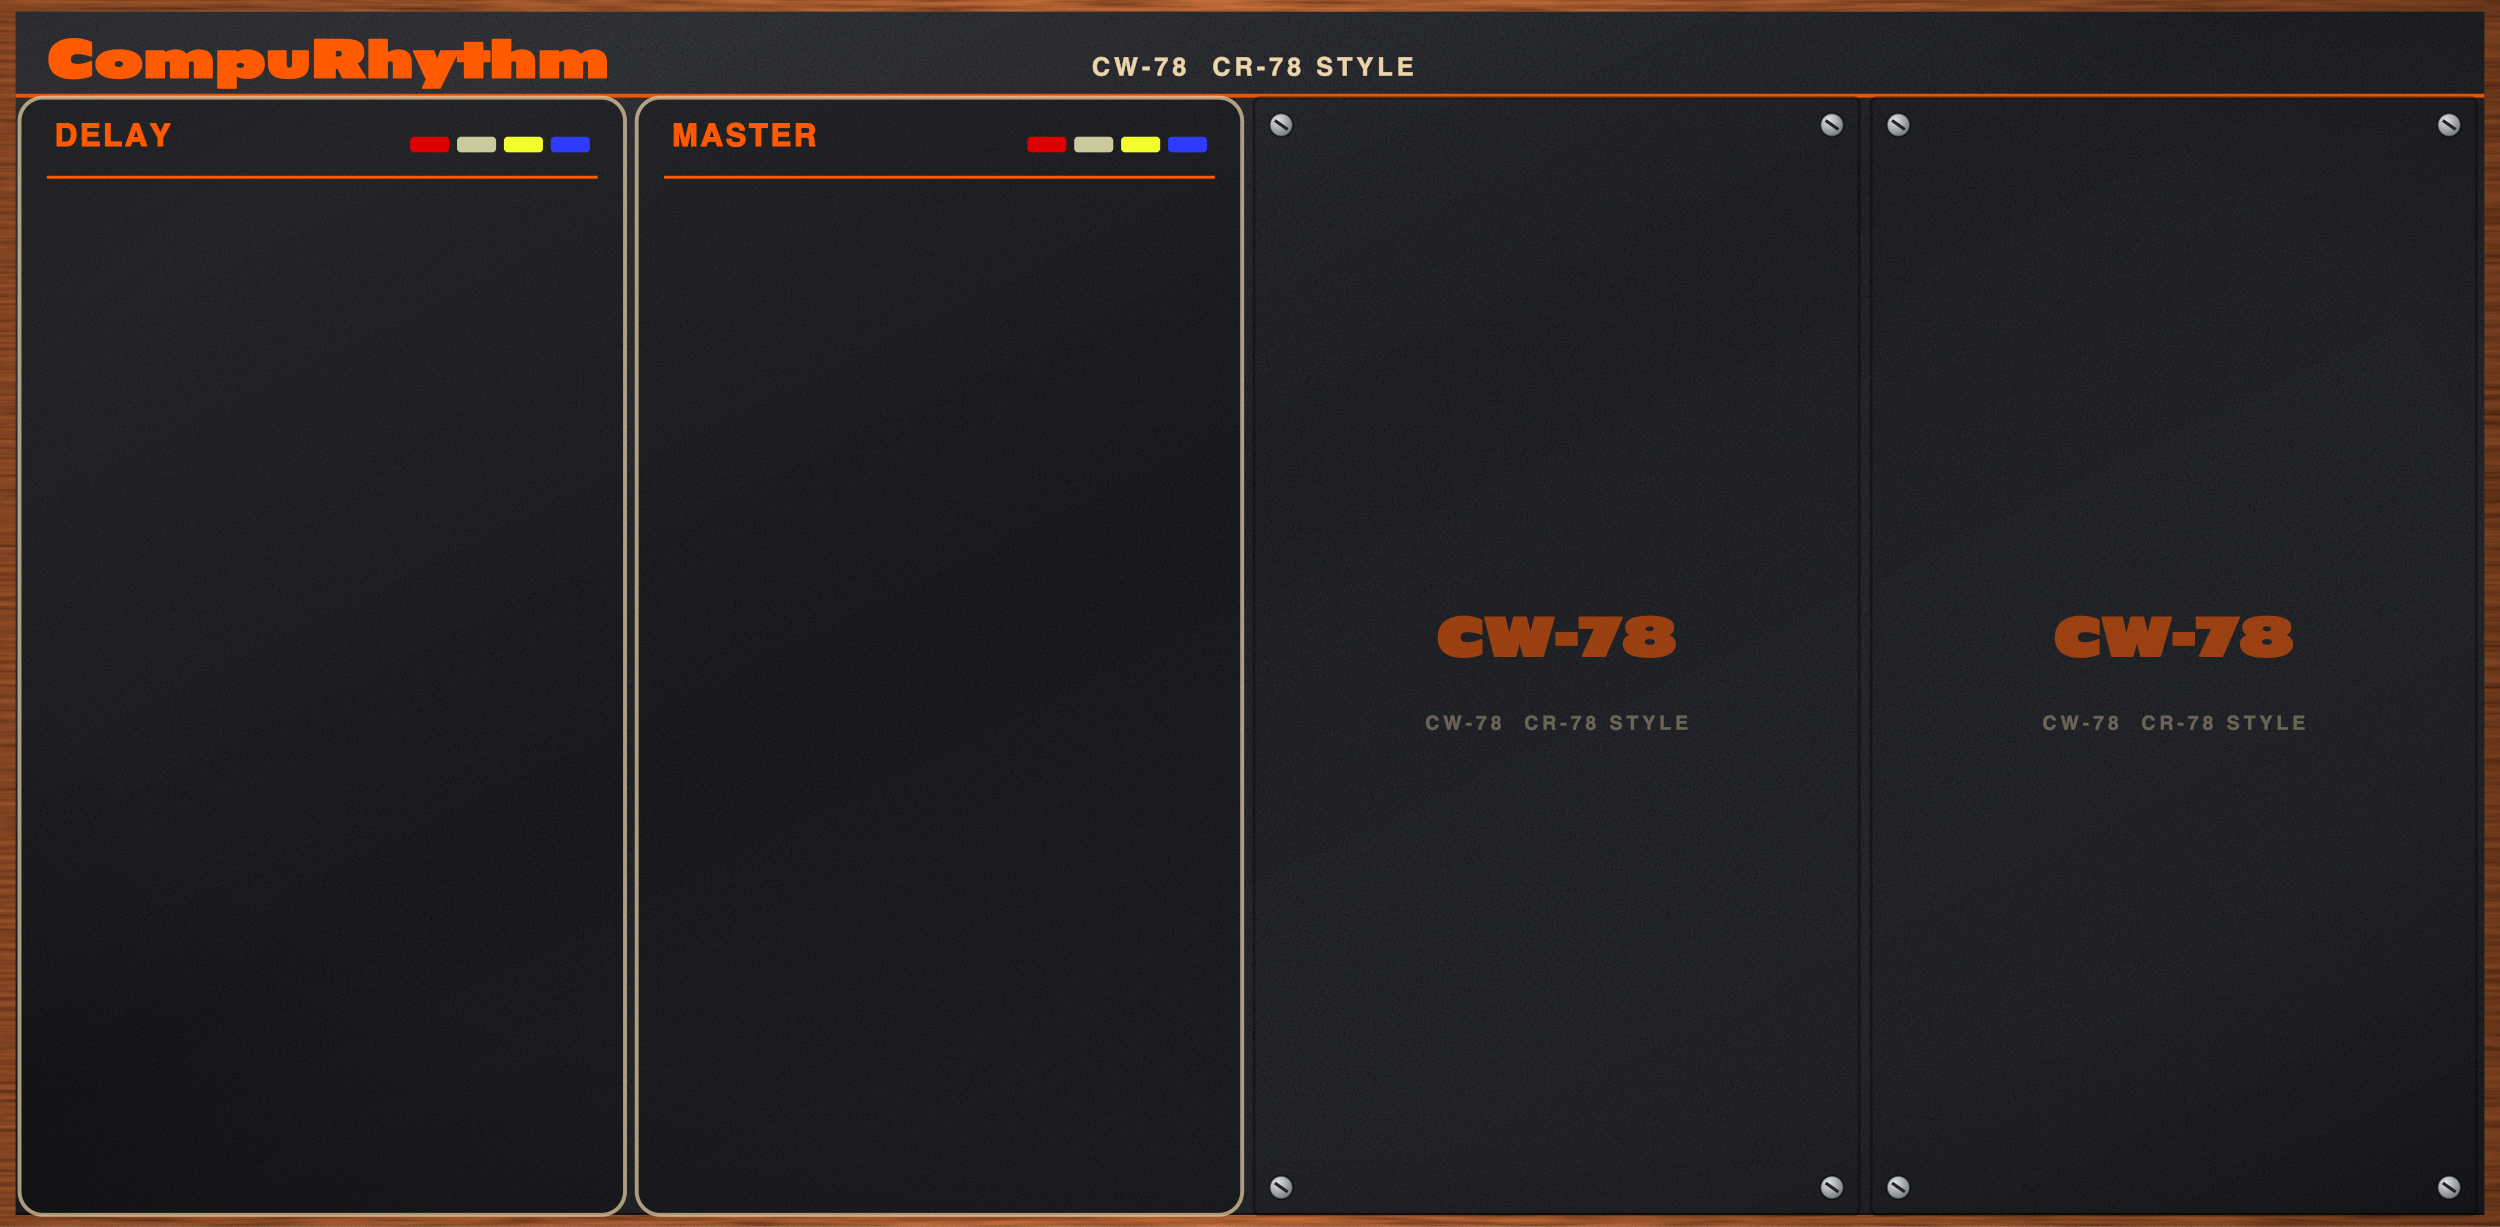
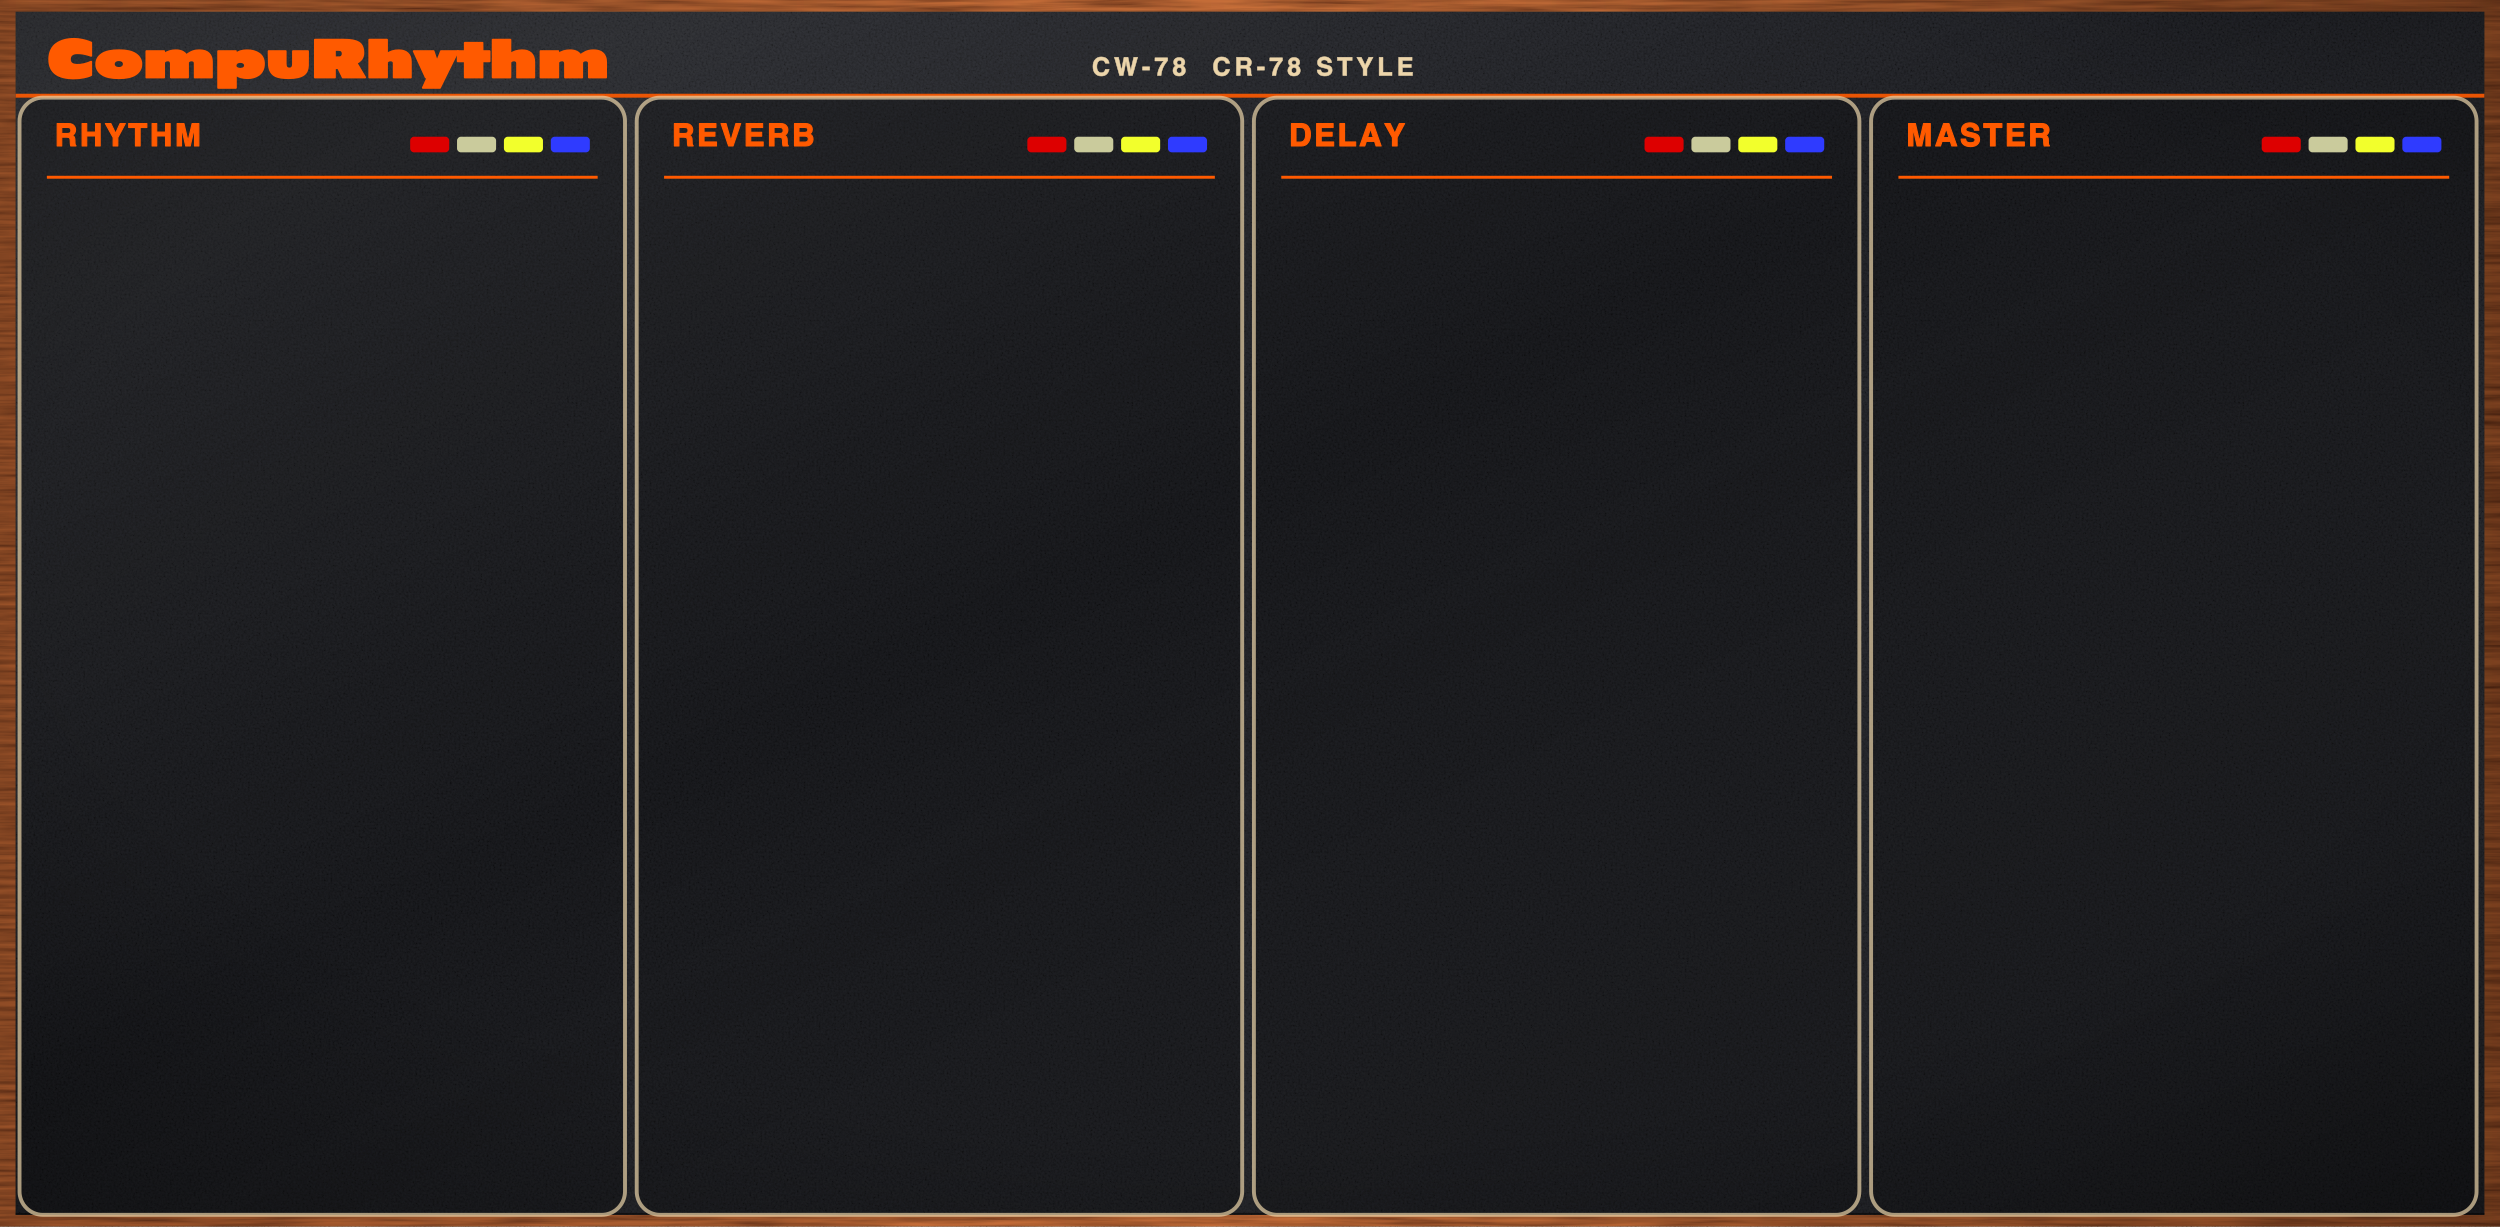
<svg xmlns="http://www.w3.org/2000/svg" viewBox="0 0 1280 628" width="1280" height="628">
  <defs>
    <filter id="brush" x="0" y="0" width="100%" height="100%">
      <feTurbulence type="fractalNoise" baseFrequency="0.001 1.1" numOctaves="4" seed="7" />
      <feColorMatrix type="matrix" values="1.9 0 0 0 -0.45  1.9 0 0 0 -0.45  1.9 0 0 0 -0.45  0 0 0 0 1" />
    </filter>
    <filter id="fine" x="0" y="0" width="100%" height="100%">
      <feTurbulence type="fractalNoise" baseFrequency="0.9" numOctaves="2" seed="3" />
      <feColorMatrix type="matrix" values="1.6 0 0 0 -0.3  1.6 0 0 0 -0.3  1.6 0 0 0 -0.3  0 0 0 0 1" />
    </filter>
    <filter id="grainv" x="0" y="0" width="100%" height="100%">
      <feTurbulence type="fractalNoise" baseFrequency="0.02 0.6" numOctaves="4" seed="11" />
      <feColorMatrix type="matrix" values="1.5 0 0 0 -0.25  1.2 0 0 0 -0.25  0.8 0 0 0 -0.25  0 0 0 0 1" />
    </filter>
    <linearGradient id="lit" x1="0" y1="0" x2="1" y2="1">
      <stop offset="0" stop-color="#fff" stop-opacity="0.22" />
      <stop offset="0.45" stop-color="#fff" stop-opacity="0" />
      <stop offset="1" stop-color="#000" stop-opacity="0.18" />
    </linearGradient>
    <radialGradient id="vig" cx="0.5" cy="0.45" r="0.8">
      <stop offset="0.6" stop-color="#000" stop-opacity="0" />
      <stop offset="1" stop-color="#000" stop-opacity="0.35" />
    </radialGradient>
    <radialGradient id="screw" cx="0.35" cy="0.3" r="0.8">
      <stop offset="0" stop-color="#e2e4e8" />
      <stop offset="1" stop-color="#6a6d74" />
    </radialGradient>
    <linearGradient id="woodh" x1="0" y1="0" x2="0" y2="1">
      <stop offset="0" stop-color="#7a5232" />
      <stop offset="1" stop-color="#4a2f1b" />
    </linearGradient>
    <linearGradient id="wood" x1="0" y1="0" x2="1" y2="0">
      <stop offset="0" stop-color="#5a3a22" />
      <stop offset="0.5" stop-color="#7a5232" />
      <stop offset="1" stop-color="#4a2f1b" />
    </linearGradient>
    <filter id="woodg" x="0" y="0" width="100%" height="100%">
      <feTurbulence type="fractalNoise" baseFrequency="0.02 0.4" numOctaves="3" seed="5" />
      <feColorMatrix type="matrix" values="0.9 0 0 0 0.1  0.6 0 0 0 0.02  0.4 0 0 0 0  0 0 0 0 1" />
    </filter>
  </defs>
  <rect x="0" y="0" width="1280" height="628" fill="#1c1d21" />
  <rect x="0" y="0" width="1280" height="628" filter="url(#fine)" style="mix-blend-mode:overlay" opacity="0.3" />
  <rect x="0" y="0" width="1280" height="628" fill="url(#lit)" opacity="0.45" />
  <rect x="0" y="0" width="1280" height="628" fill="url(#vig)" />
  <clipPath id="bez">
    <path clip-rule="evenodd" d="M0 0H1280 V628 H0Z M8 6H1272 V622 H8Z" />
  </clipPath>
  <g clip-path="url(#bez)">
    <rect x="0" y="0" width="1280" height="628" fill="url(#wood)" />
    <rect x="0" y="0" width="1280" height="628" filter="url(#woodg)" style="mix-blend-mode:overlay" opacity="0.8" />
  </g>
  <rect x="8" y="621" width="1264" height="1" fill="#000" opacity="0.5" />
  <g fill="#ff5a00" stroke="#ff5a00" stroke-width="35" stroke-linejoin="round" opacity="1">
    <path transform="translate(24.00 39.63) scale(0.03 -0.03)" d="M755 267V41Q744 35 722.0 25.5Q700 16 625.0 0.0Q550 -16 465 -16Q42 -16 42 307Q42 398 74.5 466.5Q107 535 166.0 575.5Q225 616 300.0 636.0Q375 656 466 656Q534 656 606.0 640.0Q678 624 716 608L755 593V370Q627 415 523 415Q391 415 391 306Q391 212 522 212Q637 212 755 267Z" />
    <path transform="translate(48.39 39.63) scale(0.03 -0.03)" d="M704.0 397.0Q798 332 798.0 226.0Q798 120 704.0 54.0Q610 -12 415.0 -12.0Q220 -12 125.5 54.0Q31 120 31.0 226.0Q31 332 125.5 397.0Q220 462 415.0 462.0Q610 462 704.0 397.0ZM415 296Q373 296 350.5 276.5Q328 257 328.0 228.0Q328 199 350.5 179.5Q373 160 415 160Q456 160 479.0 179.5Q502 199 502.0 228.0Q502 257 479.0 276.5Q456 296 415 296Z" />
    <path transform="translate(73.26 39.63) scale(0.03 -0.03)" d="M1173 0H883V241Q883 268 867.0 280.0Q851 292 829 292Q783 292 765 258V0H476V237Q476 259 466.0 272.5Q456 286 446.5 289.0Q437 292 427 292Q378 292 357 259V0H58V447H357V398Q441 461 558 461Q690 461 739 375Q766 405 823.5 433.0Q881 461 959 461Q1069 461 1121.0 408.5Q1173 356 1173 268Z" />
    <path transform="translate(110.01 39.63) scale(0.03 -0.03)" d="M357 -177H58V447H357V399Q421 461 551 461Q674 461 755.0 404.0Q836 347 836 232Q836 170 812.5 121.5Q789 73 749.0 45.0Q709 17 661.5 3.0Q614 -11 561 -11Q425 -11 357 50ZM516 201Q516 230 494.0 247.5Q472 265 440 265Q393 265 372.5 246.0Q352 227 352 203Q352 174 375.5 159.5Q399 145 432 145Q474 145 495.0 161.0Q516 177 516 201Z" />
    <path transform="translate(136.02 39.63) scale(0.03 -0.03)" d="M468 228V447H721Q721 259 720 203Q717 97 650 47Q569 -11 396 -11Q241 -11 170 23Q68 73 57 210L52 447H340V229Q340 150 405 150Q468 150 468 228Z" />
    <path transform="translate(159.24 39.63) scale(0.03 -0.03)" d="M922 0H543L465 160H406V0H68V642H566Q733 642 812.5 595.0Q892 548 892 418Q892 381 880.0 350.0Q868 319 851.0 301.0Q834 283 816.5 270.0Q799 257 787 252L775 247ZM406 341H481Q510 341 526.5 359.5Q543 378 543 405Q543 434 526.5 452.0Q510 470 478 470H406Z" />
    <path transform="translate(187.38 39.63) scale(0.03 -0.03)" d="M764 0H475V246Q475 268 458.5 280.0Q442 292 423 292Q375 292 357 259V0H58V642H357V398Q439 461 560 461Q657 461 710.5 411.0Q764 361 764 264Z" />
    <path transform="translate(211.89 39.63) scale(0.03 -0.03)" d="M444 -177H155L236 0H204L0 447H335L395 271L465 447H752Z" />
    <path transform="translate(234.45 39.63) scale(0.03 -0.03)" d="M418 0H119V276H-2V447H119V589H418V447H539V276H418Z" />
    <path transform="translate(250.56 39.63) scale(0.03 -0.03)" d="M764 0H475V246Q475 268 458.5 280.0Q442 292 423 292Q375 292 357 259V0H58V642H357V398Q439 461 560 461Q657 461 710.5 411.0Q764 361 764 264Z" />
    <path transform="translate(275.07 39.63) scale(0.03 -0.03)" d="M1173 0H883V241Q883 268 867.0 280.0Q851 292 829 292Q783 292 765 258V0H476V237Q476 259 466.0 272.5Q456 286 446.5 289.0Q437 292 427 292Q378 292 357 259V0H58V447H357V398Q441 461 558 461Q690 461 739 375Q766 405 823.5 433.0Q881 461 959 461Q1069 461 1121.0 408.5Q1173 356 1173 268Z" />
  </g>
  <g fill="#ecd5aa" stroke="#ecd5aa" stroke-width="40.96" stroke-linejoin="round" opacity="1">
    <path transform="translate(559.00 38.68) scale(0.00635 -0.00635)" d="M299 1320Q479 1502 757 1502Q1129 1502 1301 1258Q1396 1121 1403 983H1095Q1065 1089 1018 1143Q934 1239 769 1239Q601 1239 504.0 1103.5Q407 968 407 720Q407 472 509.5 348.5Q612 225 770 225Q932 225 1017 331Q1064 388 1095 502H1400Q1360 261 1195.5 110.0Q1031 -41 774 -41Q456 -41 274 163Q92 368 92 725Q92 1111 299 1320ZM748 1519Z" />
    <path transform="translate(570.39 38.68) scale(0.00635 -0.00635)" d="M357 1474 552 630 594 395 637 625 803 1474H1128L1303 630L1348 395L1393 621L1590 1474H1903L1488 0H1194L1016 862L964 1147L912 862L734 0H448L30 1474Z" />
    <path transform="translate(584.66 38.68) scale(0.00635 -0.00635)" d="M47 706H621V436H47Z" />
    <path transform="translate(590.99 38.68) scale(0.00635 -0.00635)" d="M1080 1208Q1016 1145 902.0 983.5Q788 822 711 650Q650 515 601.0 320.0Q552 125 552 0H256Q269 390 512 811Q669 1072 775 1175H52L56 1431H1080Z" />
    <path transform="translate(600.22 38.68) scale(0.00635 -0.00635)" d="M559 196Q657 196 712.5 255.0Q768 314 768 421Q768 532 711.5 589.5Q655 647 559 647Q463 647 406.5 589.5Q350 532 350 421Q350 314 405.5 255.0Q461 196 559 196ZM272 772Q167 842 135.5 923.5Q104 1005 104 1076Q104 1234 223.0 1345.5Q342 1457 559 1457Q776 1457 895.0 1345.5Q1014 1234 1014 1076Q1014 1005 982.5 923.5Q951 842 846 782Q953 722 1007.0 623.0Q1061 524 1061 402Q1061 219 925.5 90.5Q790 -38 547 -38Q304 -38 179.0 90.5Q54 219 54 402Q54 524 109.5 623.0Q165 722 272 772ZM559 865Q646 865 693.5 915.0Q741 965 741 1044Q741 1130 693.5 1178.5Q646 1227 559 1227Q473 1227 424.5 1178.5Q376 1130 376 1044Q376 965 424.5 915.0Q473 865 559 865Z" />
    <path transform="translate(620.67 38.68) scale(0.00635 -0.00635)" d="M299 1320Q479 1502 757 1502Q1129 1502 1301 1258Q1396 1121 1403 983H1095Q1065 1089 1018 1143Q934 1239 769 1239Q601 1239 504.0 1103.5Q407 968 407 720Q407 472 509.5 348.5Q612 225 770 225Q932 225 1017 331Q1064 388 1095 502H1400Q1360 261 1195.5 110.0Q1031 -41 774 -41Q456 -41 274 163Q92 368 92 725Q92 1111 299 1320ZM748 1519Z" />
    <path transform="translate(632.06 38.68) scale(0.00635 -0.00635)" d="M464 1218V822H813Q917 822 969 846Q1061 888 1061 1012Q1061 1146 972 1192Q922 1218 822 1218ZM1266 1333Q1314 1277 1342.0 1209.0Q1370 1141 1370 1054Q1370 949 1317.0 847.5Q1264 746 1142 704Q1244 663 1286.5 587.5Q1329 512 1329 357V258Q1329 157 1337 121Q1349 64 1393 37V0H1054Q1040 49 1034 79Q1022 141 1021 206L1019 343Q1017 484 967.5 531.0Q918 578 782 578H464V0H163V1474H886Q1041 1471 1124.5 1436.0Q1208 1401 1266 1333Z" />
    <path transform="translate(643.45 38.68) scale(0.00635 -0.00635)" d="M47 706H621V436H47Z" />
    <path transform="translate(649.78 38.68) scale(0.00635 -0.00635)" d="M1080 1208Q1016 1145 902.0 983.5Q788 822 711 650Q650 515 601.0 320.0Q552 125 552 0H256Q269 390 512 811Q669 1072 775 1175H52L56 1431H1080Z" />
    <path transform="translate(659.01 38.68) scale(0.00635 -0.00635)" d="M559 196Q657 196 712.5 255.0Q768 314 768 421Q768 532 711.5 589.5Q655 647 559 647Q463 647 406.5 589.5Q350 532 350 421Q350 314 405.5 255.0Q461 196 559 196ZM272 772Q167 842 135.5 923.5Q104 1005 104 1076Q104 1234 223.0 1345.5Q342 1457 559 1457Q776 1457 895.0 1345.5Q1014 1234 1014 1076Q1014 1005 982.5 923.5Q951 842 846 782Q953 722 1007.0 623.0Q1061 524 1061 402Q1061 219 925.5 90.5Q790 -38 547 -38Q304 -38 179.0 90.5Q54 219 54 402Q54 524 109.5 623.0Q165 722 272 772ZM559 865Q646 865 693.5 915.0Q741 965 741 1044Q741 1130 693.5 1178.5Q646 1227 559 1227Q473 1227 424.5 1178.5Q376 1130 376 1044Q376 965 424.5 915.0Q473 865 559 865Z" />
    <path transform="translate(673.85 38.68) scale(0.00635 -0.00635)" d="M379 455Q393 354 434 304Q509 213 691 213Q800 213 868 237Q997 283 997 408Q997 481 933 521Q869 560 732 590L576 625Q346 677 258 738Q109 840 109 1057Q109 1255 253.0 1386.0Q397 1517 676 1517Q909 1517 1073.5 1393.5Q1238 1270 1246 1035H950Q942 1168 834 1224Q762 1261 655 1261Q536 1261 465.0 1213.0Q394 1165 394 1079Q394 1000 464 961Q509 935 656 900L910 839Q1077 799 1162 732Q1294 628 1294 431Q1294 229 1139.5 95.5Q985 -38 703 -38Q415 -38 250.0 93.5Q85 225 85 455ZM678 1519Z" />
    <path transform="translate(684.52 38.68) scale(0.00635 -0.00635)" d="M1227 1474V1213H786V0H476V1213H33V1474Z" />
    <path transform="translate(694.46 38.68) scale(0.00635 -0.00635)" d="M997 1474H1346L853 554V0H545V554L35 1474H398L704 832ZM691 1474Z" />
    <path transform="translate(705.13 38.68) scale(0.00635 -0.00635)" d="M156 1474H464V265H1194V0H156Z" />
    <path transform="translate(715.07 38.68) scale(0.00635 -0.00635)" d="M1246 1213H466V900H1182V644H466V265H1282V0H165V1474H1246Z" />
  </g>
  <rect x="8" y="48" width="1264" height="2" fill="#ff5a00" fill-opacity="0.9" />
-   <rect x="10" y="50" width="310" height="572" rx="12" fill="#000" fill-opacity="0.25" stroke="#ecd5aa" stroke-width="2" stroke-opacity="0.7" />
-   <rect x="210" y="70" width="20" height="8" rx="2" fill="#dd0000" />
-   <rect x="234" y="70" width="20" height="8" rx="2" fill="#cacb9c" />
-   <rect x="258" y="70" width="20" height="8" rx="2" fill="#f2ff2c" />
-   <rect x="282" y="70" width="20" height="8" rx="2" fill="#2f3bff" />
-   <rect x="24" y="90" width="282" height="1.5" fill="#ff5a00" />
-   <g fill="#ff5a00" stroke="#ff5a00" stroke-width="71.68" stroke-linejoin="round" opacity="1">
-     <path transform="translate(28.00 74.76) scale(0.00781 -0.00781)" d="M455 1218V256H739Q957 256 1043 471Q1090 589 1090 752Q1090 977 1019.5 1097.5Q949 1218 739 1218ZM1019 1442Q1174 1391 1270 1255Q1347 1145 1375.0 1017.0Q1403 889 1403 773Q1403 479 1285 275Q1125 0 791 0H156V1474H791Q928 1472 1019 1442Z" />
-     <path transform="translate(40.83 74.76) scale(0.00781 -0.00781)" d="M1246 1213H466V900H1182V644H466V265H1282V0H165V1474H1246Z" />
-     <path transform="translate(52.79 74.76) scale(0.00781 -0.00781)" d="M156 1474H464V265H1194V0H156Z" />
-     <path transform="translate(63.84 74.76) scale(0.00781 -0.00781)" d="M559 557H933L749 1137ZM578 1474H926L1448 0H1114L1019 303H476L374 0H52ZM750 1474Z" />
-     <path transform="translate(76.67 74.76) scale(0.00781 -0.00781)" d="M997 1474H1346L853 554V0H545V554L35 1474H398L704 832ZM691 1474Z" />
+   <g transform="translate(-632 0)">
+     <rect x="642" y="50" width="310" height="572" rx="12" fill="#000" fill-opacity="0.25" stroke="#ecd5aa" stroke-width="2" stroke-opacity="0.7" />
+     <rect x="842" y="70" width="20" height="8" rx="2" fill="#dd0000" />
+     <rect x="866" y="70" width="20" height="8" rx="2" fill="#cacb9c" />
+     <rect x="890" y="70" width="20" height="8" rx="2" fill="#f2ff2c" />
+     <rect x="914" y="70" width="20" height="8" rx="2" fill="#2f3bff" />
+     <rect x="656" y="90" width="282" height="1.5" fill="#ff5a00" />
+     <g fill="#ff5a00" stroke="#ff5a00" stroke-width="71.68" stroke-linejoin="round" opacity="1">
+       <path transform="translate(660.00 74.76) scale(0.00781 -0.00781)" d="M464 1218V822H813Q917 822 969 846Q1061 888 1061 1012Q1061 1146 972 1192Q922 1218 822 1218ZM1266 1333Q1314 1277 1342.0 1209.0Q1370 1141 1370 1054Q1370 949 1317.0 847.5Q1264 746 1142 704Q1244 663 1286.5 587.5Q1329 512 1329 357V258Q1329 157 1337 121Q1349 64 1393 37V0H1054Q1040 49 1034 79Q1022 141 1021 206L1019 343Q1017 484 967.5 531.0Q918 578 782 578H464V0H163V1474H886Q1041 1471 1124.5 1436.0Q1208 1401 1266 1333Z" />
+       <path transform="translate(672.83 74.76) scale(0.00781 -0.00781)" d="M154 0V1474H459V912H1035V1474H1341V0H1035V658H459V0Z" />
+       <path transform="translate(685.67 74.76) scale(0.00781 -0.00781)" d="M997 1474H1346L853 554V0H545V554L35 1474H398L704 832ZM691 1474Z" />
+       <path transform="translate(697.62 74.76) scale(0.00781 -0.00781)" d="M1227 1474V1213H786V0H476V1213H33V1474Z" />
+       <path transform="translate(708.67 74.76) scale(0.00781 -0.00781)" d="M154 0V1474H459V912H1035V1474H1341V0H1035V658H459V0Z" />
+       <path transform="translate(721.51 74.76) scale(0.00781 -0.00781)" d="M1133 1474H1576V0H1289V997Q1289 1040 1290.0 1117.5Q1291 1195 1291 1237L1012 0H713L436 1237Q436 1195 437.0 1117.5Q438 1040 438 997V0H151V1474H599L867 315Z" />
+     </g>
  </g>
-   <rect x="326" y="50" width="310" height="572" rx="12" fill="#000" fill-opacity="0.25" stroke="#ecd5aa" stroke-width="2" stroke-opacity="0.7" />
-   <rect x="526" y="70" width="20" height="8" rx="2" fill="#dd0000" />
-   <rect x="550" y="70" width="20" height="8" rx="2" fill="#cacb9c" />
-   <rect x="574" y="70" width="20" height="8" rx="2" fill="#f2ff2c" />
-   <rect x="598" y="70" width="20" height="8" rx="2" fill="#2f3bff" />
-   <rect x="340" y="90" width="282" height="1.5" fill="#ff5a00" />
-   <g fill="#ff5a00" stroke="#ff5a00" stroke-width="71.68" stroke-linejoin="round" opacity="1">
-     <path transform="translate(344.00 74.76) scale(0.00781 -0.00781)" d="M1133 1474H1576V0H1289V997Q1289 1040 1290.0 1117.5Q1291 1195 1291 1237L1012 0H713L436 1237Q436 1195 437.0 1117.5Q438 1040 438 997V0H151V1474H599L867 315Z" />
-     <path transform="translate(358.61 74.76) scale(0.00781 -0.00781)" d="M559 557H933L749 1137ZM578 1474H926L1448 0H1114L1019 303H476L374 0H52ZM750 1474Z" />
-     <path transform="translate(371.44 74.76) scale(0.00781 -0.00781)" d="M379 455Q393 354 434 304Q509 213 691 213Q800 213 868 237Q997 283 997 408Q997 481 933 521Q869 560 732 590L576 625Q346 677 258 738Q109 840 109 1057Q109 1255 253.0 1386.0Q397 1517 676 1517Q909 1517 1073.5 1393.5Q1238 1270 1246 1035H950Q942 1168 834 1224Q762 1261 655 1261Q536 1261 465.0 1213.0Q394 1165 394 1079Q394 1000 464 961Q509 935 656 900L910 839Q1077 799 1162 732Q1294 628 1294 431Q1294 229 1139.5 95.5Q985 -38 703 -38Q415 -38 250.0 93.5Q85 225 85 455ZM678 1519Z" />
-     <path transform="translate(383.39 74.76) scale(0.00781 -0.00781)" d="M1227 1474V1213H786V0H476V1213H33V1474Z" />
-     <path transform="translate(394.45 74.76) scale(0.00781 -0.00781)" d="M1246 1213H466V900H1182V644H466V265H1282V0H165V1474H1246Z" />
-     <path transform="translate(406.40 74.76) scale(0.00781 -0.00781)" d="M464 1218V822H813Q917 822 969 846Q1061 888 1061 1012Q1061 1146 972 1192Q922 1218 822 1218ZM1266 1333Q1314 1277 1342.0 1209.0Q1370 1141 1370 1054Q1370 949 1317.0 847.5Q1264 746 1142 704Q1244 663 1286.5 587.5Q1329 512 1329 357V258Q1329 157 1337 121Q1349 64 1393 37V0H1054Q1040 49 1034 79Q1022 141 1021 206L1019 343Q1017 484 967.5 531.0Q918 578 782 578H464V0H163V1474H886Q1041 1471 1124.5 1436.0Q1208 1401 1266 1333Z" />
+   <g transform="translate(-632 0)">
+     <rect x="958" y="50" width="310" height="572" rx="12" fill="#000" fill-opacity="0.25" stroke="#ecd5aa" stroke-width="2" stroke-opacity="0.7" />
+     <rect x="1158" y="70" width="20" height="8" rx="2" fill="#dd0000" />
+     <rect x="1182" y="70" width="20" height="8" rx="2" fill="#cacb9c" />
+     <rect x="1206" y="70" width="20" height="8" rx="2" fill="#f2ff2c" />
+     <rect x="1230" y="70" width="20" height="8" rx="2" fill="#2f3bff" />
+     <rect x="972" y="90" width="282" height="1.5" fill="#ff5a00" />
+     <g fill="#ff5a00" stroke="#ff5a00" stroke-width="71.68" stroke-linejoin="round" opacity="1">
+       <path transform="translate(976.00 74.76) scale(0.00781 -0.00781)" d="M464 1218V822H813Q917 822 969 846Q1061 888 1061 1012Q1061 1146 972 1192Q922 1218 822 1218ZM1266 1333Q1314 1277 1342.0 1209.0Q1370 1141 1370 1054Q1370 949 1317.0 847.5Q1264 746 1142 704Q1244 663 1286.5 587.5Q1329 512 1329 357V258Q1329 157 1337 121Q1349 64 1393 37V0H1054Q1040 49 1034 79Q1022 141 1021 206L1019 343Q1017 484 967.5 531.0Q918 578 782 578H464V0H163V1474H886Q1041 1471 1124.5 1436.0Q1208 1401 1266 1333Z" />
+       <path transform="translate(988.83 74.76) scale(0.00781 -0.00781)" d="M1246 1213H466V900H1182V644H466V265H1282V0H165V1474H1246Z" />
+       <path transform="translate(1000.79 74.76) scale(0.00781 -0.00781)" d="M1019 1474H1339L836 0H545L47 1474H376L696 355Z" />
+       <path transform="translate(1012.74 74.76) scale(0.00781 -0.00781)" d="M1246 1213H466V900H1182V644H466V265H1282V0H165V1474H1246Z" />
+       <path transform="translate(1024.69 74.76) scale(0.00781 -0.00781)" d="M464 1218V822H813Q917 822 969 846Q1061 888 1061 1012Q1061 1146 972 1192Q922 1218 822 1218ZM1266 1333Q1314 1277 1342.0 1209.0Q1370 1141 1370 1054Q1370 949 1317.0 847.5Q1264 746 1142 704Q1244 663 1286.5 587.5Q1329 512 1329 357V258Q1329 157 1337 121Q1349 64 1393 37V0H1054Q1040 49 1034 79Q1022 141 1021 206L1019 343Q1017 484 967.5 531.0Q918 578 782 578H464V0H163V1474H886Q1041 1471 1124.5 1436.0Q1208 1401 1266 1333Z" />
+       <path transform="translate(1037.52 74.76) scale(0.00781 -0.00781)" d="M455 1218V893H817Q914 893 974.5 929.5Q1035 966 1035 1059Q1035 1162 955 1195Q886 1218 779 1218ZM455 649V256H817Q914 256 968 282Q1066 330 1066 466Q1066 581 971 624Q918 648 822 649ZM1261 1317Q1329 1223 1329 1092Q1329 957 1261 875Q1223 829 1149 791Q1262 750 1319.5 661.0Q1377 572 1377 445Q1377 314 1311 210Q1269 141 1206 94Q1135 40 1038.5 20.0Q942 0 829 0H161V1474H877Q1148 1470 1261 1317Z" />
+     </g>
  </g>
-   <rect x="642" y="50" width="310" height="572" rx="3" fill="#000" fill-opacity="0.08" stroke="#000" stroke-opacity="0.35" stroke-width="1.5" />
-   <circle cx="656" cy="64" r="6" fill="url(#screw)" stroke="#000" stroke-opacity="0.6" />
-   <rect x="652" y="63.2" width="8" height="1.6" fill="#222" transform="rotate(35 656 64)" />
-   <circle cx="938" cy="64" r="6" fill="url(#screw)" stroke="#000" stroke-opacity="0.6" />
-   <rect x="934" y="63.2" width="8" height="1.6" fill="#222" transform="rotate(35 938 64)" />
-   <circle cx="656" cy="608" r="6" fill="url(#screw)" stroke="#000" stroke-opacity="0.6" />
-   <rect x="652" y="607.2" width="8" height="1.6" fill="#222" transform="rotate(35 656 608)" />
-   <circle cx="938" cy="608" r="6" fill="url(#screw)" stroke="#000" stroke-opacity="0.6" />
-   <rect x="934" y="607.2" width="8" height="1.6" fill="#222" transform="rotate(35 938 608)" />
-   <g fill="#ff5a00" stroke="#ff5a00" stroke-width="35" stroke-linejoin="round" opacity="0.55">
-     <path transform="translate(735.33 335.84) scale(0.03067 -0.03067)" d="M755 267V41Q744 35 722.0 25.5Q700 16 625.0 0.0Q550 -16 465 -16Q42 -16 42 307Q42 398 74.5 466.5Q107 535 166.0 575.5Q225 616 300.0 636.0Q375 656 466 656Q534 656 606.0 640.0Q678 624 716 608L755 593V370Q627 415 523 415Q391 415 391 306Q391 212 522 212Q637 212 755 267Z" />
-     <path transform="translate(760.26 335.84) scale(0.03067 -0.03067)" d="M967 0H654L580 277L510 0H166L5 642H330L406 319L489 642H686L762 330L839 642H1151Z" />
-     <path transform="translate(795.71 335.84) scale(0.03067 -0.03067)" d="M378 186H37V383H378Z" />
-     <path transform="translate(808.44 335.84) scale(0.03067 -0.03067)" d="M434 0H63L274 468H10V642H715Z" />
-     <path transform="translate(830.21 335.84) scale(0.03067 -0.03067)" d="M749 344Q783 338 812.5 323.5Q842 309 866.5 275.0Q891 241 891 195Q891 110 807 54Q703 -16 481 -16Q240 -16 127 49Q82 76 59.5 118.5Q37 161 37 195Q37 258 77.0 295.5Q117 333 173 349Q128 365 102.5 398.5Q77 432 77 477Q77 556 148 598Q200 628 289.0 642.0Q378 656 463 656Q654 656 762 610Q861 569 861 478Q861 379 749 344ZM554 451Q554 511 474 511Q438 511 412.0 497.5Q386 484 386 453Q386 426 415 408Q434 395 476 395Q514 395 534.0 410.5Q554 426 554 451ZM573 234Q573 298 476 298Q371 298 371 238Q371 204 401.5 187.0Q432 170 483 170Q527 170 550.0 188.0Q573 206 573 234Z" />
+   <g transform="translate(632 0)">
+     <rect x="10" y="50" width="310" height="572" rx="12" fill="#000" fill-opacity="0.25" stroke="#ecd5aa" stroke-width="2" stroke-opacity="0.7" />
+     <rect x="210" y="70" width="20" height="8" rx="2" fill="#dd0000" />
+     <rect x="234" y="70" width="20" height="8" rx="2" fill="#cacb9c" />
+     <rect x="258" y="70" width="20" height="8" rx="2" fill="#f2ff2c" />
+     <rect x="282" y="70" width="20" height="8" rx="2" fill="#2f3bff" />
+     <rect x="24" y="90" width="282" height="1.5" fill="#ff5a00" />
+     <g fill="#ff5a00" stroke="#ff5a00" stroke-width="71.68" stroke-linejoin="round" opacity="1">
+       <path transform="translate(28.00 74.76) scale(0.00781 -0.00781)" d="M455 1218V256H739Q957 256 1043 471Q1090 589 1090 752Q1090 977 1019.5 1097.5Q949 1218 739 1218ZM1019 1442Q1174 1391 1270 1255Q1347 1145 1375.0 1017.0Q1403 889 1403 773Q1403 479 1285 275Q1125 0 791 0H156V1474H791Q928 1472 1019 1442Z" />
+       <path transform="translate(40.83 74.76) scale(0.00781 -0.00781)" d="M1246 1213H466V900H1182V644H466V265H1282V0H165V1474H1246Z" />
+       <path transform="translate(52.79 74.76) scale(0.00781 -0.00781)" d="M156 1474H464V265H1194V0H156Z" />
+       <path transform="translate(63.84 74.76) scale(0.00781 -0.00781)" d="M559 557H933L749 1137ZM578 1474H926L1448 0H1114L1019 303H476L374 0H52ZM750 1474Z" />
+       <path transform="translate(76.67 74.76) scale(0.00781 -0.00781)" d="M997 1474H1346L853 554V0H545V554L35 1474H398L704 832ZM691 1474Z" />
+     </g>
  </g>
-   <g fill="#9c9378" stroke="#9c9378" stroke-width="40.96" stroke-linejoin="round" opacity="0.6">
-     <path transform="translate(729.71 373.60) scale(0.00488 -0.00488)" d="M299 1320Q479 1502 757 1502Q1129 1502 1301 1258Q1396 1121 1403 983H1095Q1065 1089 1018 1143Q934 1239 769 1239Q601 1239 504.0 1103.5Q407 968 407 720Q407 472 509.5 348.5Q612 225 770 225Q932 225 1017 331Q1064 388 1095 502H1400Q1360 261 1195.5 110.0Q1031 -41 774 -41Q456 -41 274 163Q92 368 92 725Q92 1111 299 1320ZM748 1519Z" />
-     <path transform="translate(738.94 373.60) scale(0.00488 -0.00488)" d="M357 1474 552 630 594 395 637 625 803 1474H1128L1303 630L1348 395L1393 621L1590 1474H1903L1488 0H1194L1016 862L964 1147L912 862L734 0H448L30 1474Z" />
-     <path transform="translate(750.37 373.60) scale(0.00488 -0.00488)" d="M47 706H621V436H47Z" />
-     <path transform="translate(755.70 373.60) scale(0.00488 -0.00488)" d="M1080 1208Q1016 1145 902.0 983.5Q788 822 711 650Q650 515 601.0 320.0Q552 125 552 0H256Q269 390 512 811Q669 1072 775 1175H52L56 1431H1080Z" />
-     <path transform="translate(763.27 373.60) scale(0.00488 -0.00488)" d="M559 196Q657 196 712.5 255.0Q768 314 768 421Q768 532 711.5 589.5Q655 647 559 647Q463 647 406.5 589.5Q350 532 350 421Q350 314 405.5 255.0Q461 196 559 196ZM272 772Q167 842 135.5 923.5Q104 1005 104 1076Q104 1234 223.0 1345.5Q342 1457 559 1457Q776 1457 895.0 1345.5Q1014 1234 1014 1076Q1014 1005 982.5 923.5Q951 842 846 782Q953 722 1007.0 623.0Q1061 524 1061 402Q1061 219 925.5 90.5Q790 -38 547 -38Q304 -38 179.0 90.5Q54 219 54 402Q54 524 109.5 623.0Q165 722 272 772ZM559 865Q646 865 693.5 915.0Q741 965 741 1044Q741 1130 693.5 1178.5Q646 1227 559 1227Q473 1227 424.5 1178.5Q376 1130 376 1044Q376 965 424.5 915.0Q473 865 559 865Z" />
-     <path transform="translate(780.38 373.60) scale(0.00488 -0.00488)" d="M299 1320Q479 1502 757 1502Q1129 1502 1301 1258Q1396 1121 1403 983H1095Q1065 1089 1018 1143Q934 1239 769 1239Q601 1239 504.0 1103.5Q407 968 407 720Q407 472 509.5 348.5Q612 225 770 225Q932 225 1017 331Q1064 388 1095 502H1400Q1360 261 1195.5 110.0Q1031 -41 774 -41Q456 -41 274 163Q92 368 92 725Q92 1111 299 1320ZM748 1519Z" />
-     <path transform="translate(789.61 373.60) scale(0.00488 -0.00488)" d="M464 1218V822H813Q917 822 969 846Q1061 888 1061 1012Q1061 1146 972 1192Q922 1218 822 1218ZM1266 1333Q1314 1277 1342.0 1209.0Q1370 1141 1370 1054Q1370 949 1317.0 847.5Q1264 746 1142 704Q1244 663 1286.5 587.5Q1329 512 1329 357V258Q1329 157 1337 121Q1349 64 1393 37V0H1054Q1040 49 1034 79Q1022 141 1021 206L1019 343Q1017 484 967.5 531.0Q918 578 782 578H464V0H163V1474H886Q1041 1471 1124.5 1436.0Q1208 1401 1266 1333Z" />
-     <path transform="translate(798.83 373.60) scale(0.00488 -0.00488)" d="M47 706H621V436H47Z" />
-     <path transform="translate(804.16 373.60) scale(0.00488 -0.00488)" d="M1080 1208Q1016 1145 902.0 983.5Q788 822 711 650Q650 515 601.0 320.0Q552 125 552 0H256Q269 390 512 811Q669 1072 775 1175H52L56 1431H1080Z" />
-     <path transform="translate(811.72 373.60) scale(0.00488 -0.00488)" d="M559 196Q657 196 712.5 255.0Q768 314 768 421Q768 532 711.5 589.5Q655 647 559 647Q463 647 406.5 589.5Q350 532 350 421Q350 314 405.5 255.0Q461 196 559 196ZM272 772Q167 842 135.5 923.5Q104 1005 104 1076Q104 1234 223.0 1345.5Q342 1457 559 1457Q776 1457 895.0 1345.5Q1014 1234 1014 1076Q1014 1005 982.5 923.5Q951 842 846 782Q953 722 1007.0 623.0Q1061 524 1061 402Q1061 219 925.5 90.5Q790 -38 547 -38Q304 -38 179.0 90.5Q54 219 54 402Q54 524 109.5 623.0Q165 722 272 772ZM559 865Q646 865 693.5 915.0Q741 965 741 1044Q741 1130 693.5 1178.5Q646 1227 559 1227Q473 1227 424.5 1178.5Q376 1130 376 1044Q376 965 424.5 915.0Q473 865 559 865Z" />
-     <path transform="translate(824.06 373.60) scale(0.00488 -0.00488)" d="M379 455Q393 354 434 304Q509 213 691 213Q800 213 868 237Q997 283 997 408Q997 481 933 521Q869 560 732 590L576 625Q346 677 258 738Q109 840 109 1057Q109 1255 253.0 1386.0Q397 1517 676 1517Q909 1517 1073.5 1393.5Q1238 1270 1246 1035H950Q942 1168 834 1224Q762 1261 655 1261Q536 1261 465.0 1213.0Q394 1165 394 1079Q394 1000 464 961Q509 935 656 900L910 839Q1077 799 1162 732Q1294 628 1294 431Q1294 229 1139.5 95.5Q985 -38 703 -38Q415 -38 250.0 93.5Q85 225 85 455ZM678 1519Z" />
-     <path transform="translate(832.73 373.60) scale(0.00488 -0.00488)" d="M1227 1474V1213H786V0H476V1213H33V1474Z" />
-     <path transform="translate(840.84 373.60) scale(0.00488 -0.00488)" d="M997 1474H1346L853 554V0H545V554L35 1474H398L704 832ZM691 1474Z" />
-     <path transform="translate(849.51 373.60) scale(0.00488 -0.00488)" d="M156 1474H464V265H1194V0H156Z" />
-     <path transform="translate(857.62 373.60) scale(0.00488 -0.00488)" d="M1246 1213H466V900H1182V644H466V265H1282V0H165V1474H1246Z" />
-   </g>
-   <rect x="958" y="50" width="310" height="572" rx="3" fill="#000" fill-opacity="0.08" stroke="#000" stroke-opacity="0.35" stroke-width="1.5" />
-   <circle cx="972" cy="64" r="6" fill="url(#screw)" stroke="#000" stroke-opacity="0.6" />
-   <rect x="968" y="63.2" width="8" height="1.6" fill="#222" transform="rotate(35 972 64)" />
-   <circle cx="1254" cy="64" r="6" fill="url(#screw)" stroke="#000" stroke-opacity="0.6" />
-   <rect x="1250" y="63.2" width="8" height="1.6" fill="#222" transform="rotate(35 1254 64)" />
-   <circle cx="972" cy="608" r="6" fill="url(#screw)" stroke="#000" stroke-opacity="0.6" />
-   <rect x="968" y="607.2" width="8" height="1.6" fill="#222" transform="rotate(35 972 608)" />
-   <circle cx="1254" cy="608" r="6" fill="url(#screw)" stroke="#000" stroke-opacity="0.6" />
-   <rect x="1250" y="607.2" width="8" height="1.6" fill="#222" transform="rotate(35 1254 608)" />
-   <g fill="#ff5a00" stroke="#ff5a00" stroke-width="35" stroke-linejoin="round" opacity="0.55">
-     <path transform="translate(1051.33 335.84) scale(0.03067 -0.03067)" d="M755 267V41Q744 35 722.0 25.5Q700 16 625.0 0.0Q550 -16 465 -16Q42 -16 42 307Q42 398 74.5 466.5Q107 535 166.0 575.5Q225 616 300.0 636.0Q375 656 466 656Q534 656 606.0 640.0Q678 624 716 608L755 593V370Q627 415 523 415Q391 415 391 306Q391 212 522 212Q637 212 755 267Z" />
-     <path transform="translate(1076.26 335.84) scale(0.03067 -0.03067)" d="M967 0H654L580 277L510 0H166L5 642H330L406 319L489 642H686L762 330L839 642H1151Z" />
-     <path transform="translate(1111.71 335.84) scale(0.03067 -0.03067)" d="M378 186H37V383H378Z" />
-     <path transform="translate(1124.44 335.84) scale(0.03067 -0.03067)" d="M434 0H63L274 468H10V642H715Z" />
-     <path transform="translate(1146.21 335.84) scale(0.03067 -0.03067)" d="M749 344Q783 338 812.5 323.5Q842 309 866.5 275.0Q891 241 891 195Q891 110 807 54Q703 -16 481 -16Q240 -16 127 49Q82 76 59.5 118.5Q37 161 37 195Q37 258 77.0 295.5Q117 333 173 349Q128 365 102.5 398.5Q77 432 77 477Q77 556 148 598Q200 628 289.0 642.0Q378 656 463 656Q654 656 762 610Q861 569 861 478Q861 379 749 344ZM554 451Q554 511 474 511Q438 511 412.0 497.5Q386 484 386 453Q386 426 415 408Q434 395 476 395Q514 395 534.0 410.5Q554 426 554 451ZM573 234Q573 298 476 298Q371 298 371 238Q371 204 401.5 187.0Q432 170 483 170Q527 170 550.0 188.0Q573 206 573 234Z" />
-   </g>
-   <g fill="#9c9378" stroke="#9c9378" stroke-width="40.96" stroke-linejoin="round" opacity="0.6">
-     <path transform="translate(1045.71 373.60) scale(0.00488 -0.00488)" d="M299 1320Q479 1502 757 1502Q1129 1502 1301 1258Q1396 1121 1403 983H1095Q1065 1089 1018 1143Q934 1239 769 1239Q601 1239 504.0 1103.5Q407 968 407 720Q407 472 509.5 348.5Q612 225 770 225Q932 225 1017 331Q1064 388 1095 502H1400Q1360 261 1195.5 110.0Q1031 -41 774 -41Q456 -41 274 163Q92 368 92 725Q92 1111 299 1320ZM748 1519Z" />
-     <path transform="translate(1054.94 373.60) scale(0.00488 -0.00488)" d="M357 1474 552 630 594 395 637 625 803 1474H1128L1303 630L1348 395L1393 621L1590 1474H1903L1488 0H1194L1016 862L964 1147L912 862L734 0H448L30 1474Z" />
-     <path transform="translate(1066.37 373.60) scale(0.00488 -0.00488)" d="M47 706H621V436H47Z" />
-     <path transform="translate(1071.70 373.60) scale(0.00488 -0.00488)" d="M1080 1208Q1016 1145 902.0 983.5Q788 822 711 650Q650 515 601.0 320.0Q552 125 552 0H256Q269 390 512 811Q669 1072 775 1175H52L56 1431H1080Z" />
-     <path transform="translate(1079.27 373.60) scale(0.00488 -0.00488)" d="M559 196Q657 196 712.5 255.0Q768 314 768 421Q768 532 711.5 589.5Q655 647 559 647Q463 647 406.5 589.5Q350 532 350 421Q350 314 405.5 255.0Q461 196 559 196ZM272 772Q167 842 135.5 923.5Q104 1005 104 1076Q104 1234 223.0 1345.5Q342 1457 559 1457Q776 1457 895.0 1345.5Q1014 1234 1014 1076Q1014 1005 982.5 923.5Q951 842 846 782Q953 722 1007.0 623.0Q1061 524 1061 402Q1061 219 925.5 90.5Q790 -38 547 -38Q304 -38 179.0 90.5Q54 219 54 402Q54 524 109.5 623.0Q165 722 272 772ZM559 865Q646 865 693.5 915.0Q741 965 741 1044Q741 1130 693.5 1178.5Q646 1227 559 1227Q473 1227 424.5 1178.5Q376 1130 376 1044Q376 965 424.5 915.0Q473 865 559 865Z" />
-     <path transform="translate(1096.38 373.60) scale(0.00488 -0.00488)" d="M299 1320Q479 1502 757 1502Q1129 1502 1301 1258Q1396 1121 1403 983H1095Q1065 1089 1018 1143Q934 1239 769 1239Q601 1239 504.0 1103.5Q407 968 407 720Q407 472 509.5 348.5Q612 225 770 225Q932 225 1017 331Q1064 388 1095 502H1400Q1360 261 1195.5 110.0Q1031 -41 774 -41Q456 -41 274 163Q92 368 92 725Q92 1111 299 1320ZM748 1519Z" />
-     <path transform="translate(1105.61 373.60) scale(0.00488 -0.00488)" d="M464 1218V822H813Q917 822 969 846Q1061 888 1061 1012Q1061 1146 972 1192Q922 1218 822 1218ZM1266 1333Q1314 1277 1342.0 1209.0Q1370 1141 1370 1054Q1370 949 1317.0 847.5Q1264 746 1142 704Q1244 663 1286.5 587.5Q1329 512 1329 357V258Q1329 157 1337 121Q1349 64 1393 37V0H1054Q1040 49 1034 79Q1022 141 1021 206L1019 343Q1017 484 967.5 531.0Q918 578 782 578H464V0H163V1474H886Q1041 1471 1124.5 1436.0Q1208 1401 1266 1333Z" />
-     <path transform="translate(1114.83 373.60) scale(0.00488 -0.00488)" d="M47 706H621V436H47Z" />
-     <path transform="translate(1120.16 373.60) scale(0.00488 -0.00488)" d="M1080 1208Q1016 1145 902.0 983.5Q788 822 711 650Q650 515 601.0 320.0Q552 125 552 0H256Q269 390 512 811Q669 1072 775 1175H52L56 1431H1080Z" />
-     <path transform="translate(1127.72 373.60) scale(0.00488 -0.00488)" d="M559 196Q657 196 712.5 255.0Q768 314 768 421Q768 532 711.5 589.5Q655 647 559 647Q463 647 406.5 589.5Q350 532 350 421Q350 314 405.5 255.0Q461 196 559 196ZM272 772Q167 842 135.5 923.5Q104 1005 104 1076Q104 1234 223.0 1345.5Q342 1457 559 1457Q776 1457 895.0 1345.5Q1014 1234 1014 1076Q1014 1005 982.5 923.5Q951 842 846 782Q953 722 1007.0 623.0Q1061 524 1061 402Q1061 219 925.5 90.5Q790 -38 547 -38Q304 -38 179.0 90.5Q54 219 54 402Q54 524 109.5 623.0Q165 722 272 772ZM559 865Q646 865 693.5 915.0Q741 965 741 1044Q741 1130 693.5 1178.5Q646 1227 559 1227Q473 1227 424.5 1178.5Q376 1130 376 1044Q376 965 424.5 915.0Q473 865 559 865Z" />
-     <path transform="translate(1140.06 373.60) scale(0.00488 -0.00488)" d="M379 455Q393 354 434 304Q509 213 691 213Q800 213 868 237Q997 283 997 408Q997 481 933 521Q869 560 732 590L576 625Q346 677 258 738Q109 840 109 1057Q109 1255 253.0 1386.0Q397 1517 676 1517Q909 1517 1073.5 1393.5Q1238 1270 1246 1035H950Q942 1168 834 1224Q762 1261 655 1261Q536 1261 465.0 1213.0Q394 1165 394 1079Q394 1000 464 961Q509 935 656 900L910 839Q1077 799 1162 732Q1294 628 1294 431Q1294 229 1139.5 95.5Q985 -38 703 -38Q415 -38 250.0 93.5Q85 225 85 455ZM678 1519Z" />
-     <path transform="translate(1148.73 373.60) scale(0.00488 -0.00488)" d="M1227 1474V1213H786V0H476V1213H33V1474Z" />
-     <path transform="translate(1156.84 373.60) scale(0.00488 -0.00488)" d="M997 1474H1346L853 554V0H545V554L35 1474H398L704 832ZM691 1474Z" />
-     <path transform="translate(1165.51 373.60) scale(0.00488 -0.00488)" d="M156 1474H464V265H1194V0H156Z" />
-     <path transform="translate(1173.62 373.60) scale(0.00488 -0.00488)" d="M1246 1213H466V900H1182V644H466V265H1282V0H165V1474H1246Z" />
+   <g transform="translate(632 0)">
+     <rect x="326" y="50" width="310" height="572" rx="12" fill="#000" fill-opacity="0.25" stroke="#ecd5aa" stroke-width="2" stroke-opacity="0.7" />
+     <rect x="526" y="70" width="20" height="8" rx="2" fill="#dd0000" />
+     <rect x="550" y="70" width="20" height="8" rx="2" fill="#cacb9c" />
+     <rect x="574" y="70" width="20" height="8" rx="2" fill="#f2ff2c" />
+     <rect x="598" y="70" width="20" height="8" rx="2" fill="#2f3bff" />
+     <rect x="340" y="90" width="282" height="1.5" fill="#ff5a00" />
+     <g fill="#ff5a00" stroke="#ff5a00" stroke-width="71.68" stroke-linejoin="round" opacity="1">
+       <path transform="translate(344.00 74.76) scale(0.00781 -0.00781)" d="M1133 1474H1576V0H1289V997Q1289 1040 1290.0 1117.5Q1291 1195 1291 1237L1012 0H713L436 1237Q436 1195 437.0 1117.5Q438 1040 438 997V0H151V1474H599L867 315Z" />
+       <path transform="translate(358.61 74.76) scale(0.00781 -0.00781)" d="M559 557H933L749 1137ZM578 1474H926L1448 0H1114L1019 303H476L374 0H52ZM750 1474Z" />
+       <path transform="translate(371.44 74.76) scale(0.00781 -0.00781)" d="M379 455Q393 354 434 304Q509 213 691 213Q800 213 868 237Q997 283 997 408Q997 481 933 521Q869 560 732 590L576 625Q346 677 258 738Q109 840 109 1057Q109 1255 253.0 1386.0Q397 1517 676 1517Q909 1517 1073.5 1393.5Q1238 1270 1246 1035H950Q942 1168 834 1224Q762 1261 655 1261Q536 1261 465.0 1213.0Q394 1165 394 1079Q394 1000 464 961Q509 935 656 900L910 839Q1077 799 1162 732Q1294 628 1294 431Q1294 229 1139.5 95.5Q985 -38 703 -38Q415 -38 250.0 93.5Q85 225 85 455ZM678 1519Z" />
+       <path transform="translate(383.39 74.76) scale(0.00781 -0.00781)" d="M1227 1474V1213H786V0H476V1213H33V1474Z" />
+       <path transform="translate(394.45 74.76) scale(0.00781 -0.00781)" d="M1246 1213H466V900H1182V644H466V265H1282V0H165V1474H1246Z" />
+       <path transform="translate(406.40 74.76) scale(0.00781 -0.00781)" d="M464 1218V822H813Q917 822 969 846Q1061 888 1061 1012Q1061 1146 972 1192Q922 1218 822 1218ZM1266 1333Q1314 1277 1342.0 1209.0Q1370 1141 1370 1054Q1370 949 1317.0 847.5Q1264 746 1142 704Q1244 663 1286.5 587.5Q1329 512 1329 357V258Q1329 157 1337 121Q1349 64 1393 37V0H1054Q1040 49 1034 79Q1022 141 1021 206L1019 343Q1017 484 967.5 531.0Q918 578 782 578H464V0H163V1474H886Q1041 1471 1124.5 1436.0Q1208 1401 1266 1333Z" />
+     </g>
  </g>
</svg>
